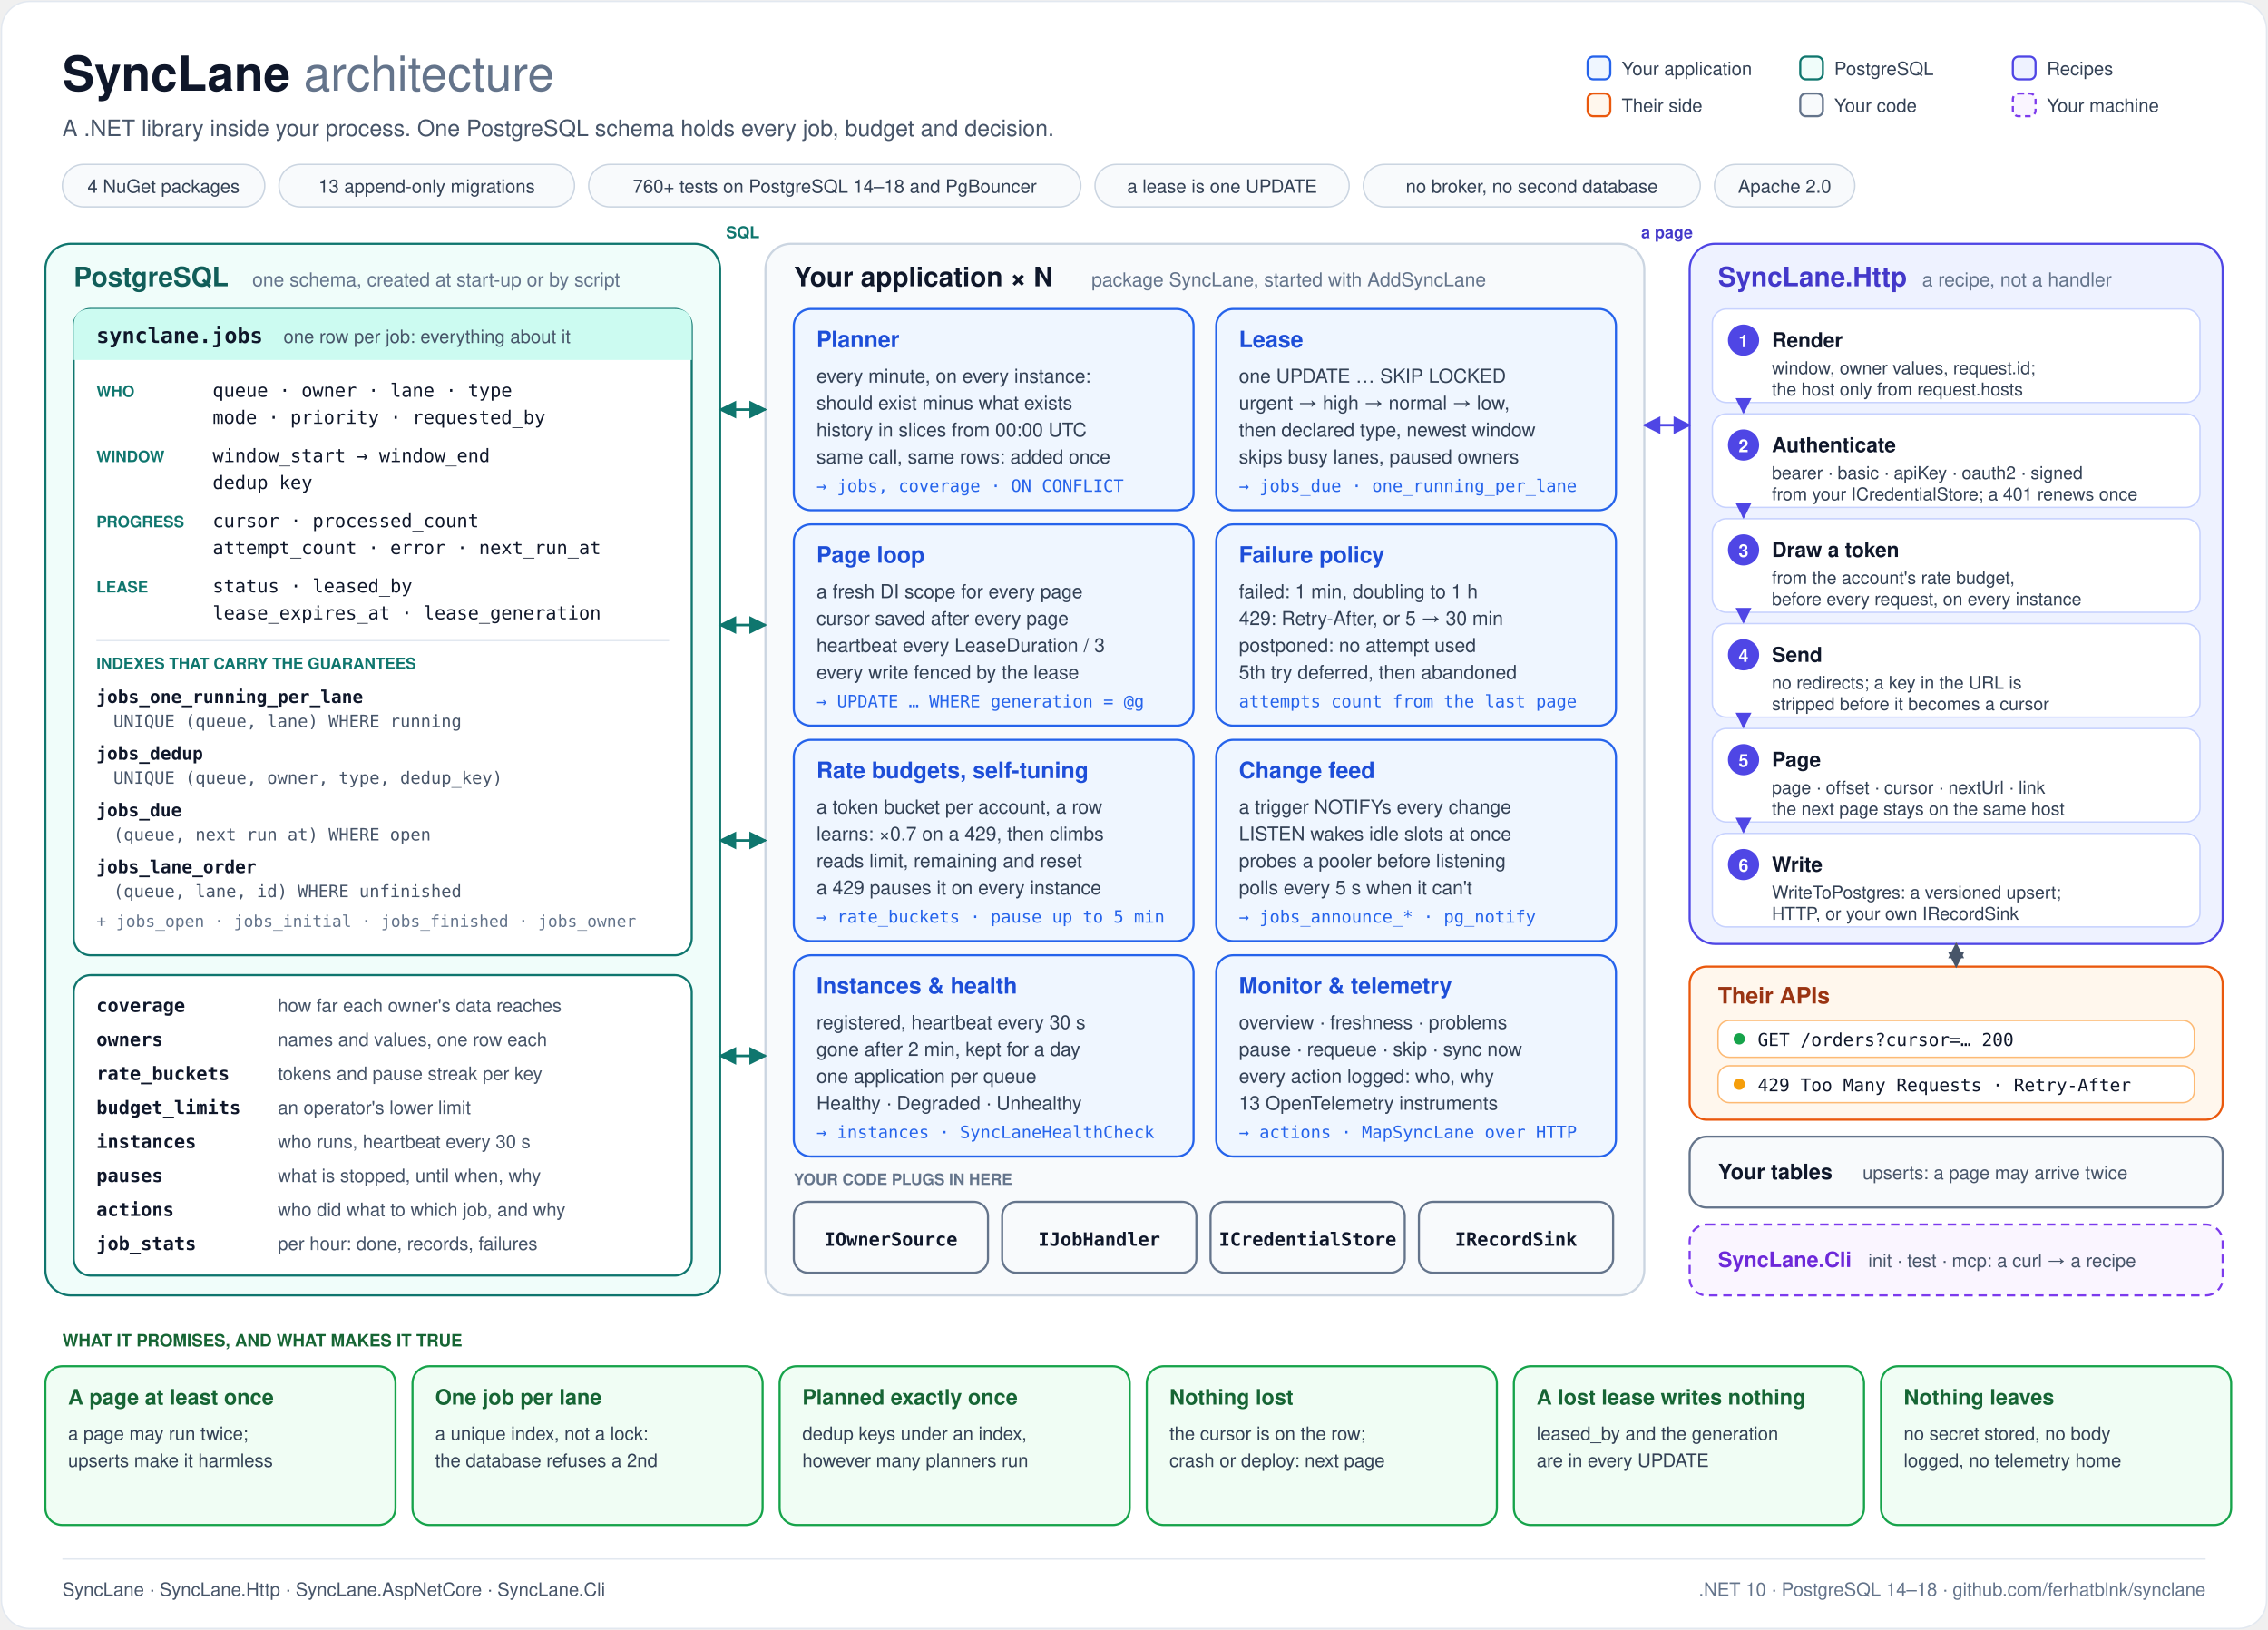
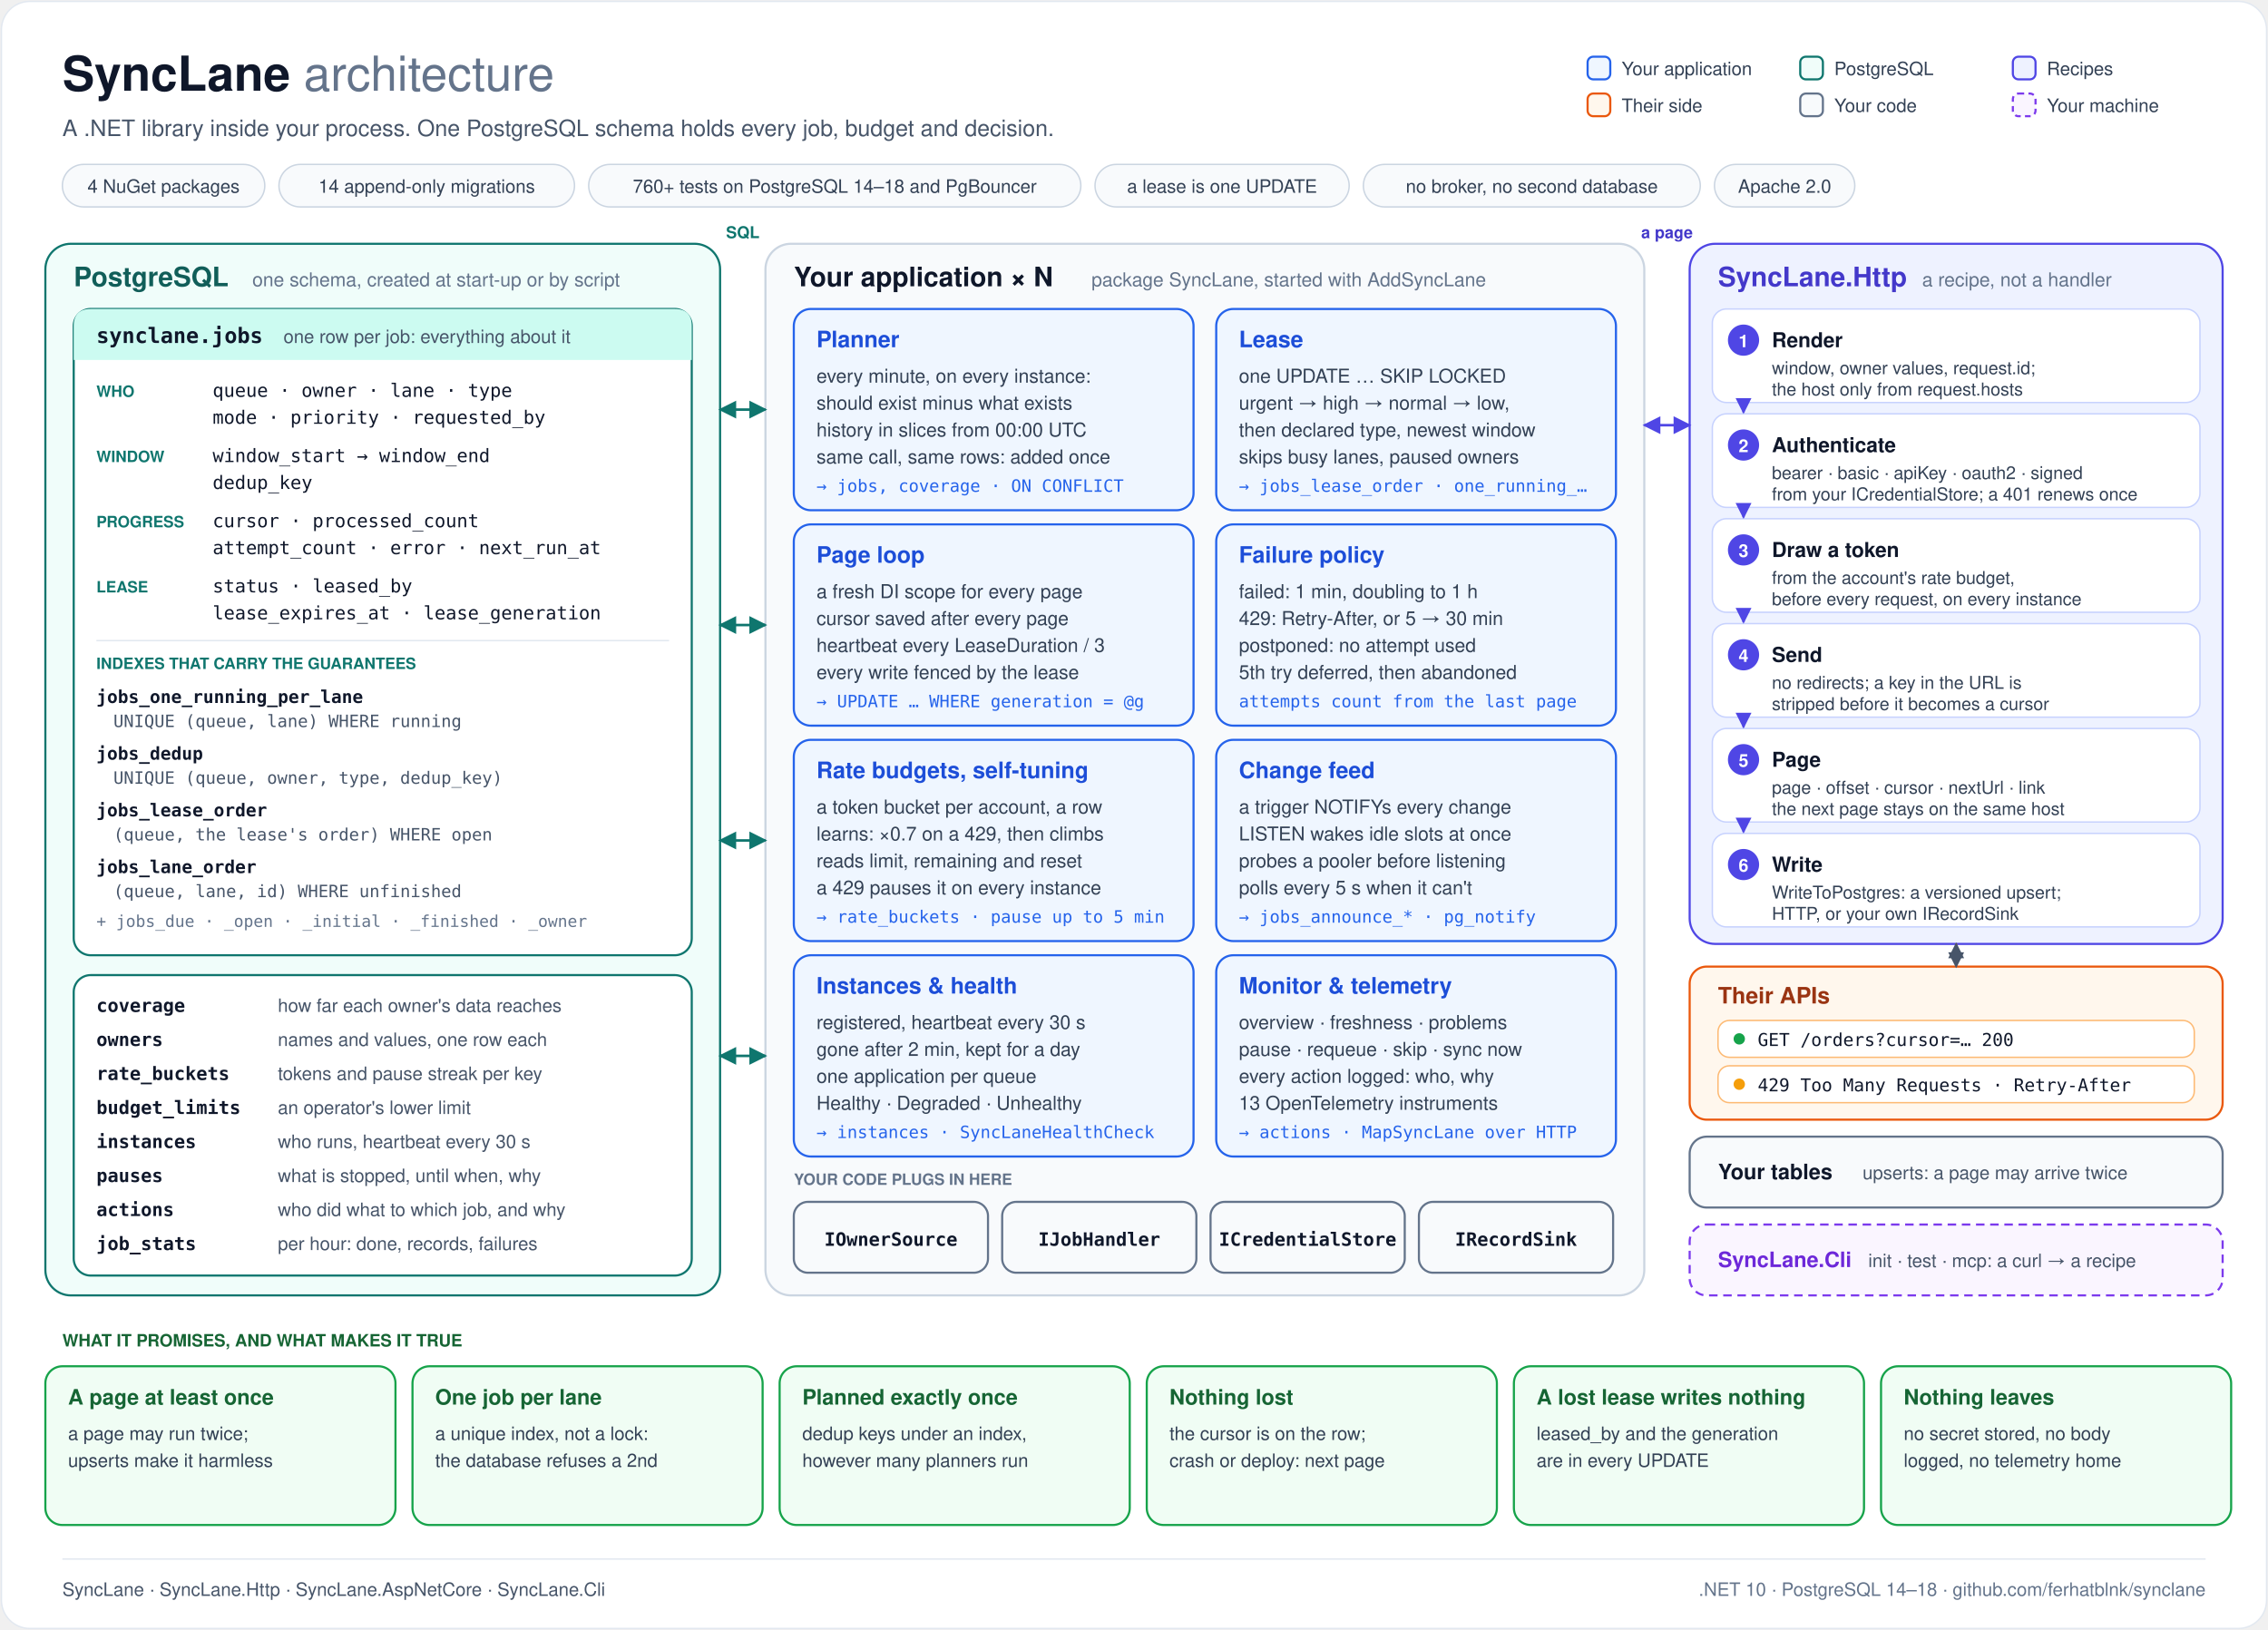
<svg xmlns="http://www.w3.org/2000/svg" viewBox="0 0 1600 1150" width="1600" height="1150" role="img" aria-label="SyncLane's architecture: the PostgreSQL schema with its tables and indexes, the engine's subsystems inside your application, the declarative HTTP source, their APIs, your tables, and the guarantees.">
  <defs>
    <marker id="m-slate" viewBox="0 0 10 10" refX="9" refY="5" markerWidth="7" markerHeight="7" orient="auto-start-reverse">
      <path d="M0,0 L10,5 L0,10 z" fill="#475569" />
    </marker>
    <marker id="m-teal" viewBox="0 0 10 10" refX="9" refY="5" markerWidth="7" markerHeight="7" orient="auto-start-reverse">
      <path d="M0,0 L10,5 L0,10 z" fill="#0f766e" />
    </marker>
    <marker id="m-indigo" viewBox="0 0 10 10" refX="9" refY="5" markerWidth="7" markerHeight="7" orient="auto-start-reverse">
      <path d="M0,0 L10,5 L0,10 z" fill="#4f46e5" />
    </marker>
    <marker id="m-amber" viewBox="0 0 10 10" refX="9" refY="5" markerWidth="7" markerHeight="7" orient="auto-start-reverse">
      <path d="M0,0 L10,5 L0,10 z" fill="#d97706" />
    </marker>
    <marker id="m-red" viewBox="0 0 10 10" refX="9" refY="5" markerWidth="7" markerHeight="7" orient="auto-start-reverse">
      <path d="M0,0 L10,5 L0,10 z" fill="#dc2626" />
    </marker>
    <marker id="m-purple" viewBox="0 0 10 10" refX="9" refY="5" markerWidth="7" markerHeight="7" orient="auto-start-reverse">
      <path d="M0,0 L10,5 L0,10 z" fill="#7c3aed" />
    </marker>
    <marker id="m-green" viewBox="0 0 10 10" refX="9" refY="5" markerWidth="7" markerHeight="7" orient="auto-start-reverse">
      <path d="M0,0 L10,5 L0,10 z" fill="#16a34a" />
    </marker>
    <marker id="m-blue" viewBox="0 0 10 10" refX="9" refY="5" markerWidth="7" markerHeight="7" orient="auto-start-reverse">
      <path d="M0,0 L10,5 L0,10 z" fill="#2563eb" />
    </marker>
  </defs>
  <rect x="1" y="1" width="1598" height="1148" rx="20" fill="#ffffff" stroke="#e2e8f0" />
  <text x="44" y="64" font-family="-apple-system, BlinkMacSystemFont, &quot;Segoe UI&quot;, Helvetica, Arial, sans-serif" font-size="34" font-weight="700" fill="#0f172a">SyncLane <tspan font-weight="400" fill="#64748b">architecture</tspan>
  </text>
  <text x="44" y="96" font-family="-apple-system, BlinkMacSystemFont, &quot;Segoe UI&quot;, Helvetica, Arial, sans-serif" font-size="16" font-weight="400" fill="#475569" text-anchor="start">A .NET library inside your process. One PostgreSQL schema holds every job, budget and decision.</text>
  <rect x="1120" y="40" width="16" height="16" rx="4" fill="#eff6ff" stroke="#2563eb" stroke-width="1.5" />
  <text x="1144" y="53" font-family="-apple-system, BlinkMacSystemFont, &quot;Segoe UI&quot;, Helvetica, Arial, sans-serif" font-size="13" font-weight="400" fill="#334155" text-anchor="start">Your application</text>
  <rect x="1270" y="40" width="16" height="16" rx="4" fill="#f0fdfa" stroke="#0f766e" stroke-width="1.5" />
  <text x="1294" y="53" font-family="-apple-system, BlinkMacSystemFont, &quot;Segoe UI&quot;, Helvetica, Arial, sans-serif" font-size="13" font-weight="400" fill="#334155" text-anchor="start">PostgreSQL</text>
  <rect x="1420" y="40" width="16" height="16" rx="4" fill="#eef2ff" stroke="#4f46e5" stroke-width="1.5" />
  <text x="1444" y="53" font-family="-apple-system, BlinkMacSystemFont, &quot;Segoe UI&quot;, Helvetica, Arial, sans-serif" font-size="13" font-weight="400" fill="#334155" text-anchor="start">Recipes</text>
  <rect x="1120" y="66" width="16" height="16" rx="4" fill="#fff7ed" stroke="#ea580c" stroke-width="1.5" />
  <text x="1144" y="79" font-family="-apple-system, BlinkMacSystemFont, &quot;Segoe UI&quot;, Helvetica, Arial, sans-serif" font-size="13" font-weight="400" fill="#334155" text-anchor="start">Their side</text>
  <rect x="1270" y="66" width="16" height="16" rx="4" fill="#f8fafc" stroke="#64748b" stroke-width="1.5" />
  <text x="1294" y="79" font-family="-apple-system, BlinkMacSystemFont, &quot;Segoe UI&quot;, Helvetica, Arial, sans-serif" font-size="13" font-weight="400" fill="#334155" text-anchor="start">Your code</text>
  <rect x="1420" y="66" width="16" height="16" rx="4" fill="#faf5ff" stroke="#7c3aed" stroke-width="1.5" stroke-dasharray="4 3" />
  <text x="1444" y="79" font-family="-apple-system, BlinkMacSystemFont, &quot;Segoe UI&quot;, Helvetica, Arial, sans-serif" font-size="13" font-weight="400" fill="#334155" text-anchor="start">Your machine</text>
  <rect x="44" y="116" width="142.8" height="30" rx="15" fill="#f8fafc" stroke="#cbd5e1" stroke-width="1" />
  <text x="115.4" y="136" font-family="-apple-system, BlinkMacSystemFont, &quot;Segoe UI&quot;, Helvetica, Arial, sans-serif" font-size="13" font-weight="500" fill="#334155" text-anchor="middle">4 NuGet packages</text>
  <rect x="196.8" y="116" width="208.5" height="30" rx="15" fill="#f8fafc" stroke="#cbd5e1" stroke-width="1" />
-   <text x="301.05" y="136" font-family="-apple-system, BlinkMacSystemFont, &quot;Segoe UI&quot;, Helvetica, Arial, sans-serif" font-size="13" font-weight="500" fill="#334155" text-anchor="middle">13 append-only migrations</text>
+   <text x="301.05" y="136" font-family="-apple-system, BlinkMacSystemFont, &quot;Segoe UI&quot;, Helvetica, Arial, sans-serif" font-size="13" font-weight="500" fill="#334155" text-anchor="middle">14 append-only migrations</text>
  <rect x="415.3" y="116" width="347.2" height="30" rx="15" fill="#f8fafc" stroke="#cbd5e1" stroke-width="1" />
  <text x="588.9" y="136" font-family="-apple-system, BlinkMacSystemFont, &quot;Segoe UI&quot;, Helvetica, Arial, sans-serif" font-size="13" font-weight="500" fill="#334155" text-anchor="middle">760+ tests on PostgreSQL 14–18 and PgBouncer</text>
  <rect x="772.5" y="116" width="179.3" height="30" rx="15" fill="#f8fafc" stroke="#cbd5e1" stroke-width="1" />
  <text x="862.15" y="136" font-family="-apple-system, BlinkMacSystemFont, &quot;Segoe UI&quot;, Helvetica, Arial, sans-serif" font-size="13" font-weight="500" fill="#334155" text-anchor="middle">a lease is one UPDATE</text>
  <rect x="961.8" y="116" width="237.7" height="30" rx="15" fill="#f8fafc" stroke="#cbd5e1" stroke-width="1" />
  <text x="1080.65" y="136" font-family="-apple-system, BlinkMacSystemFont, &quot;Segoe UI&quot;, Helvetica, Arial, sans-serif" font-size="13" font-weight="500" fill="#334155" text-anchor="middle">no broker, no second database</text>
  <rect x="1209.5" y="116" width="99.0" height="30" rx="15" fill="#f8fafc" stroke="#cbd5e1" stroke-width="1" />
  <text x="1259.0" y="136" font-family="-apple-system, BlinkMacSystemFont, &quot;Segoe UI&quot;, Helvetica, Arial, sans-serif" font-size="13" font-weight="500" fill="#334155" text-anchor="middle">Apache 2.0</text>
  <rect x="32" y="172" width="476" height="742" rx="18" fill="#f0fdfa" stroke="#0f766e" stroke-width="1.5" />
  <text x="52" y="202" font-family="-apple-system, BlinkMacSystemFont, &quot;Segoe UI&quot;, Helvetica, Arial, sans-serif" font-size="19" font-weight="700" fill="#115e59" text-anchor="start">PostgreSQL</text>
  <text x="178" y="202" font-family="-apple-system, BlinkMacSystemFont, &quot;Segoe UI&quot;, Helvetica, Arial, sans-serif" font-size="13.5" font-weight="400" fill="#64748b" text-anchor="start">one schema, created at start-up or by script</text>
  <rect x="52" y="218" width="436" height="456" rx="12" fill="#ffffff" stroke="#0f766e" stroke-width="1.5" />
  <path d="M52,254 L52,230 Q52,218 64,218 L476,218 Q488,218 488,230 L488,254 Z" fill="#ccfbf1" />
  <text x="68" y="242" font-family="ui-monospace, SFMono-Regular, Menlo, Consolas, monospace" font-size="15" font-weight="700" fill="#0f172a" text-anchor="start">synclane.jobs</text>
  <text x="200" y="242" font-family="-apple-system, BlinkMacSystemFont, &quot;Segoe UI&quot;, Helvetica, Arial, sans-serif" font-size="13" font-weight="400" fill="#475569" text-anchor="start">one row per job: everything about it</text>
  <text x="68" y="280" font-family="-apple-system, BlinkMacSystemFont, &quot;Segoe UI&quot;, Helvetica, Arial, sans-serif" font-size="11" font-weight="700" fill="#0f766e" text-anchor="start">WHO</text>
  <text x="150" y="280" font-family="ui-monospace, SFMono-Regular, Menlo, Consolas, monospace" font-size="13" font-weight="400" fill="#0f172a" text-anchor="start">queue · owner · lane · type</text>
  <text x="150" y="299" font-family="ui-monospace, SFMono-Regular, Menlo, Consolas, monospace" font-size="13" font-weight="400" fill="#0f172a" text-anchor="start">mode · priority · requested_by</text>
  <text x="68" y="326" font-family="-apple-system, BlinkMacSystemFont, &quot;Segoe UI&quot;, Helvetica, Arial, sans-serif" font-size="11" font-weight="700" fill="#0f766e" text-anchor="start">WINDOW</text>
  <text x="150" y="326" font-family="ui-monospace, SFMono-Regular, Menlo, Consolas, monospace" font-size="13" font-weight="400" fill="#0f172a" text-anchor="start">window_start → window_end</text>
  <text x="150" y="345" font-family="ui-monospace, SFMono-Regular, Menlo, Consolas, monospace" font-size="13" font-weight="400" fill="#0f172a" text-anchor="start">dedup_key</text>
  <text x="68" y="372" font-family="-apple-system, BlinkMacSystemFont, &quot;Segoe UI&quot;, Helvetica, Arial, sans-serif" font-size="11" font-weight="700" fill="#0f766e" text-anchor="start">PROGRESS</text>
  <text x="150" y="372" font-family="ui-monospace, SFMono-Regular, Menlo, Consolas, monospace" font-size="13" font-weight="400" fill="#0f172a" text-anchor="start">cursor · processed_count</text>
  <text x="150" y="391" font-family="ui-monospace, SFMono-Regular, Menlo, Consolas, monospace" font-size="13" font-weight="400" fill="#0f172a" text-anchor="start">attempt_count · error · next_run_at</text>
  <text x="68" y="418" font-family="-apple-system, BlinkMacSystemFont, &quot;Segoe UI&quot;, Helvetica, Arial, sans-serif" font-size="11" font-weight="700" fill="#0f766e" text-anchor="start">LEASE</text>
  <text x="150" y="418" font-family="ui-monospace, SFMono-Regular, Menlo, Consolas, monospace" font-size="13" font-weight="400" fill="#0f172a" text-anchor="start">status · leased_by</text>
  <text x="150" y="437" font-family="ui-monospace, SFMono-Regular, Menlo, Consolas, monospace" font-size="13" font-weight="400" fill="#0f172a" text-anchor="start">lease_expires_at · lease_generation</text>
  <line x1="68" y1="452" x2="472" y2="452" stroke="#e2e8f0" />
  <text x="68" y="472" font-family="-apple-system, BlinkMacSystemFont, &quot;Segoe UI&quot;, Helvetica, Arial, sans-serif" font-size="11" font-weight="700" fill="#0f766e" text-anchor="start">INDEXES THAT CARRY THE GUARANTEES</text>
  <text x="68" y="496" font-family="ui-monospace, SFMono-Regular, Menlo, Consolas, monospace" font-size="12.5" font-weight="700" fill="#0f172a" text-anchor="start">jobs_one_running_per_lane</text>
  <text x="80" y="513" font-family="ui-monospace, SFMono-Regular, Menlo, Consolas, monospace" font-size="12" font-weight="400" fill="#475569" text-anchor="start">UNIQUE (queue, lane) WHERE running</text>
  <text x="68" y="536" font-family="ui-monospace, SFMono-Regular, Menlo, Consolas, monospace" font-size="12.5" font-weight="700" fill="#0f172a" text-anchor="start">jobs_dedup</text>
  <text x="80" y="553" font-family="ui-monospace, SFMono-Regular, Menlo, Consolas, monospace" font-size="12" font-weight="400" fill="#475569" text-anchor="start">UNIQUE (queue, owner, type, dedup_key)</text>
-   <text x="68" y="576" font-family="ui-monospace, SFMono-Regular, Menlo, Consolas, monospace" font-size="12.5" font-weight="700" fill="#0f172a" text-anchor="start">jobs_due</text>
-   <text x="80" y="593" font-family="ui-monospace, SFMono-Regular, Menlo, Consolas, monospace" font-size="12" font-weight="400" fill="#475569" text-anchor="start">(queue, next_run_at) WHERE open</text>
+   <text x="68" y="576" font-family="ui-monospace, SFMono-Regular, Menlo, Consolas, monospace" font-size="12.5" font-weight="700" fill="#0f172a" text-anchor="start">jobs_lease_order</text>
+   <text x="80" y="593" font-family="ui-monospace, SFMono-Regular, Menlo, Consolas, monospace" font-size="12" font-weight="400" fill="#475569" text-anchor="start">(queue, the lease's order) WHERE open</text>
  <text x="68" y="616" font-family="ui-monospace, SFMono-Regular, Menlo, Consolas, monospace" font-size="12.5" font-weight="700" fill="#0f172a" text-anchor="start">jobs_lane_order</text>
  <text x="80" y="633" font-family="ui-monospace, SFMono-Regular, Menlo, Consolas, monospace" font-size="12" font-weight="400" fill="#475569" text-anchor="start">(queue, lane, id) WHERE unfinished</text>
-   <text x="68" y="654" font-family="ui-monospace, SFMono-Regular, Menlo, Consolas, monospace" font-size="11.5" font-weight="400" fill="#64748b" text-anchor="start">+ jobs_open · jobs_initial · jobs_finished · jobs_owner</text>
+   <text x="68" y="654" font-family="ui-monospace, SFMono-Regular, Menlo, Consolas, monospace" font-size="11.5" font-weight="400" fill="#64748b" text-anchor="start">+ jobs_due · _open · _initial · _finished · _owner</text>
  <rect x="52" y="688" width="436" height="212" rx="12" fill="#ffffff" stroke="#0f766e" stroke-width="1.5" />
  <text x="68" y="714" font-family="ui-monospace, SFMono-Regular, Menlo, Consolas, monospace" font-size="13" font-weight="700" fill="#0f172a" text-anchor="start">coverage</text>
  <text x="196" y="714" font-family="-apple-system, BlinkMacSystemFont, &quot;Segoe UI&quot;, Helvetica, Arial, sans-serif" font-size="13" font-weight="400" fill="#475569" text-anchor="start">how far each owner's data reaches</text>
  <text x="68" y="738" font-family="ui-monospace, SFMono-Regular, Menlo, Consolas, monospace" font-size="13" font-weight="700" fill="#0f172a" text-anchor="start">owners</text>
  <text x="196" y="738" font-family="-apple-system, BlinkMacSystemFont, &quot;Segoe UI&quot;, Helvetica, Arial, sans-serif" font-size="13" font-weight="400" fill="#475569" text-anchor="start">names and values, one row each</text>
  <text x="68" y="762" font-family="ui-monospace, SFMono-Regular, Menlo, Consolas, monospace" font-size="13" font-weight="700" fill="#0f172a" text-anchor="start">rate_buckets</text>
  <text x="196" y="762" font-family="-apple-system, BlinkMacSystemFont, &quot;Segoe UI&quot;, Helvetica, Arial, sans-serif" font-size="13" font-weight="400" fill="#475569" text-anchor="start">tokens and pause streak per key</text>
  <text x="68" y="786" font-family="ui-monospace, SFMono-Regular, Menlo, Consolas, monospace" font-size="13" font-weight="700" fill="#0f172a" text-anchor="start">budget_limits</text>
  <text x="196" y="786" font-family="-apple-system, BlinkMacSystemFont, &quot;Segoe UI&quot;, Helvetica, Arial, sans-serif" font-size="13" font-weight="400" fill="#475569" text-anchor="start">an operator's lower limit</text>
  <text x="68" y="810" font-family="ui-monospace, SFMono-Regular, Menlo, Consolas, monospace" font-size="13" font-weight="700" fill="#0f172a" text-anchor="start">instances</text>
  <text x="196" y="810" font-family="-apple-system, BlinkMacSystemFont, &quot;Segoe UI&quot;, Helvetica, Arial, sans-serif" font-size="13" font-weight="400" fill="#475569" text-anchor="start">who runs, heartbeat every 30 s</text>
  <text x="68" y="834" font-family="ui-monospace, SFMono-Regular, Menlo, Consolas, monospace" font-size="13" font-weight="700" fill="#0f172a" text-anchor="start">pauses</text>
  <text x="196" y="834" font-family="-apple-system, BlinkMacSystemFont, &quot;Segoe UI&quot;, Helvetica, Arial, sans-serif" font-size="13" font-weight="400" fill="#475569" text-anchor="start">what is stopped, until when, why</text>
  <text x="68" y="858" font-family="ui-monospace, SFMono-Regular, Menlo, Consolas, monospace" font-size="13" font-weight="700" fill="#0f172a" text-anchor="start">actions</text>
  <text x="196" y="858" font-family="-apple-system, BlinkMacSystemFont, &quot;Segoe UI&quot;, Helvetica, Arial, sans-serif" font-size="13" font-weight="400" fill="#475569" text-anchor="start">who did what to which job, and why</text>
  <text x="68" y="882" font-family="ui-monospace, SFMono-Regular, Menlo, Consolas, monospace" font-size="13" font-weight="700" fill="#0f172a" text-anchor="start">job_stats</text>
  <text x="196" y="882" font-family="-apple-system, BlinkMacSystemFont, &quot;Segoe UI&quot;, Helvetica, Arial, sans-serif" font-size="13" font-weight="400" fill="#475569" text-anchor="start">per hour: done, records, failures</text>
  <rect x="540" y="172" width="620" height="742" rx="18" fill="#f8fafc" stroke="#cbd5e1" stroke-width="1.5" />
  <text x="560" y="202" font-family="-apple-system, BlinkMacSystemFont, &quot;Segoe UI&quot;, Helvetica, Arial, sans-serif" font-size="19" font-weight="700" fill="#0f172a" text-anchor="start">Your application × N</text>
  <text x="770" y="202" font-family="-apple-system, BlinkMacSystemFont, &quot;Segoe UI&quot;, Helvetica, Arial, sans-serif" font-size="13.5" font-weight="400" fill="#64748b" text-anchor="start">package SyncLane, started with AddSyncLane</text>
  <rect x="560" y="218" width="282" height="142" rx="12" fill="#eff6ff" stroke="#2563eb" stroke-width="1.5" />
  <text x="576" y="245" font-family="-apple-system, BlinkMacSystemFont, &quot;Segoe UI&quot;, Helvetica, Arial, sans-serif" font-size="16" font-weight="700" fill="#1d4ed8" text-anchor="start">Planner</text>
  <text x="576" y="270" font-family="-apple-system, BlinkMacSystemFont, &quot;Segoe UI&quot;, Helvetica, Arial, sans-serif" font-size="13.5" font-weight="400" fill="#334155" text-anchor="start">every minute, on every instance:</text>
  <text x="576" y="289" font-family="-apple-system, BlinkMacSystemFont, &quot;Segoe UI&quot;, Helvetica, Arial, sans-serif" font-size="13.5" font-weight="400" fill="#334155" text-anchor="start">should exist minus what exists</text>
  <text x="576" y="308" font-family="-apple-system, BlinkMacSystemFont, &quot;Segoe UI&quot;, Helvetica, Arial, sans-serif" font-size="13.5" font-weight="400" fill="#334155" text-anchor="start">history in slices from 00:00 UTC</text>
  <text x="576" y="327" font-family="-apple-system, BlinkMacSystemFont, &quot;Segoe UI&quot;, Helvetica, Arial, sans-serif" font-size="13.5" font-weight="400" fill="#334155" text-anchor="start">same call, same rows: added once</text>
  <text x="576" y="347" font-family="ui-monospace, SFMono-Regular, Menlo, Consolas, monospace" font-size="12" font-weight="500" fill="#2563eb" text-anchor="start">→ jobs, coverage · ON CONFLICT</text>
  <rect x="858" y="218" width="282" height="142" rx="12" fill="#eff6ff" stroke="#2563eb" stroke-width="1.5" />
  <text x="874" y="245" font-family="-apple-system, BlinkMacSystemFont, &quot;Segoe UI&quot;, Helvetica, Arial, sans-serif" font-size="16" font-weight="700" fill="#1d4ed8" text-anchor="start">Lease</text>
  <text x="874" y="270" font-family="-apple-system, BlinkMacSystemFont, &quot;Segoe UI&quot;, Helvetica, Arial, sans-serif" font-size="13.5" font-weight="400" fill="#334155" text-anchor="start">one UPDATE … SKIP LOCKED</text>
  <text x="874" y="289" font-family="-apple-system, BlinkMacSystemFont, &quot;Segoe UI&quot;, Helvetica, Arial, sans-serif" font-size="13.5" font-weight="400" fill="#334155" text-anchor="start">urgent → high → normal → low,</text>
  <text x="874" y="308" font-family="-apple-system, BlinkMacSystemFont, &quot;Segoe UI&quot;, Helvetica, Arial, sans-serif" font-size="13.5" font-weight="400" fill="#334155" text-anchor="start">then declared type, newest window</text>
  <text x="874" y="327" font-family="-apple-system, BlinkMacSystemFont, &quot;Segoe UI&quot;, Helvetica, Arial, sans-serif" font-size="13.5" font-weight="400" fill="#334155" text-anchor="start">skips busy lanes, paused owners</text>
-   <text x="874" y="347" font-family="ui-monospace, SFMono-Regular, Menlo, Consolas, monospace" font-size="12" font-weight="500" fill="#2563eb" text-anchor="start">→ jobs_due · one_running_per_lane</text>
+   <text x="874" y="347" font-family="ui-monospace, SFMono-Regular, Menlo, Consolas, monospace" font-size="12" font-weight="500" fill="#2563eb" text-anchor="start">→ jobs_lease_order · one_running_…</text>
  <rect x="560" y="370" width="282" height="142" rx="12" fill="#eff6ff" stroke="#2563eb" stroke-width="1.5" />
  <text x="576" y="397" font-family="-apple-system, BlinkMacSystemFont, &quot;Segoe UI&quot;, Helvetica, Arial, sans-serif" font-size="16" font-weight="700" fill="#1d4ed8" text-anchor="start">Page loop</text>
  <text x="576" y="422" font-family="-apple-system, BlinkMacSystemFont, &quot;Segoe UI&quot;, Helvetica, Arial, sans-serif" font-size="13.5" font-weight="400" fill="#334155" text-anchor="start">a fresh DI scope for every page</text>
  <text x="576" y="441" font-family="-apple-system, BlinkMacSystemFont, &quot;Segoe UI&quot;, Helvetica, Arial, sans-serif" font-size="13.5" font-weight="400" fill="#334155" text-anchor="start">cursor saved after every page</text>
  <text x="576" y="460" font-family="-apple-system, BlinkMacSystemFont, &quot;Segoe UI&quot;, Helvetica, Arial, sans-serif" font-size="13.5" font-weight="400" fill="#334155" text-anchor="start">heartbeat every LeaseDuration / 3</text>
  <text x="576" y="479" font-family="-apple-system, BlinkMacSystemFont, &quot;Segoe UI&quot;, Helvetica, Arial, sans-serif" font-size="13.5" font-weight="400" fill="#334155" text-anchor="start">every write fenced by the lease</text>
  <text x="576" y="499" font-family="ui-monospace, SFMono-Regular, Menlo, Consolas, monospace" font-size="12" font-weight="500" fill="#2563eb" text-anchor="start">→ UPDATE … WHERE generation = @g</text>
  <rect x="858" y="370" width="282" height="142" rx="12" fill="#eff6ff" stroke="#2563eb" stroke-width="1.5" />
  <text x="874" y="397" font-family="-apple-system, BlinkMacSystemFont, &quot;Segoe UI&quot;, Helvetica, Arial, sans-serif" font-size="16" font-weight="700" fill="#1d4ed8" text-anchor="start">Failure policy</text>
  <text x="874" y="422" font-family="-apple-system, BlinkMacSystemFont, &quot;Segoe UI&quot;, Helvetica, Arial, sans-serif" font-size="13.5" font-weight="400" fill="#334155" text-anchor="start">failed: 1 min, doubling to 1 h</text>
  <text x="874" y="441" font-family="-apple-system, BlinkMacSystemFont, &quot;Segoe UI&quot;, Helvetica, Arial, sans-serif" font-size="13.5" font-weight="400" fill="#334155" text-anchor="start">429: Retry-After, or 5 → 30 min</text>
  <text x="874" y="460" font-family="-apple-system, BlinkMacSystemFont, &quot;Segoe UI&quot;, Helvetica, Arial, sans-serif" font-size="13.5" font-weight="400" fill="#334155" text-anchor="start">postponed: no attempt used</text>
  <text x="874" y="479" font-family="-apple-system, BlinkMacSystemFont, &quot;Segoe UI&quot;, Helvetica, Arial, sans-serif" font-size="13.5" font-weight="400" fill="#334155" text-anchor="start">5th try deferred, then abandoned</text>
  <text x="874" y="499" font-family="ui-monospace, SFMono-Regular, Menlo, Consolas, monospace" font-size="12" font-weight="500" fill="#2563eb" text-anchor="start">attempts count from the last page</text>
  <rect x="560" y="522" width="282" height="142" rx="12" fill="#eff6ff" stroke="#2563eb" stroke-width="1.5" />
  <text x="576" y="549" font-family="-apple-system, BlinkMacSystemFont, &quot;Segoe UI&quot;, Helvetica, Arial, sans-serif" font-size="16" font-weight="700" fill="#1d4ed8" text-anchor="start">Rate budgets, self-tuning</text>
  <text x="576" y="574" font-family="-apple-system, BlinkMacSystemFont, &quot;Segoe UI&quot;, Helvetica, Arial, sans-serif" font-size="13.5" font-weight="400" fill="#334155" text-anchor="start">a token bucket per account, a row</text>
  <text x="576" y="593" font-family="-apple-system, BlinkMacSystemFont, &quot;Segoe UI&quot;, Helvetica, Arial, sans-serif" font-size="13.5" font-weight="400" fill="#334155" text-anchor="start">learns: ×0.7 on a 429, then climbs</text>
  <text x="576" y="612" font-family="-apple-system, BlinkMacSystemFont, &quot;Segoe UI&quot;, Helvetica, Arial, sans-serif" font-size="13.5" font-weight="400" fill="#334155" text-anchor="start">reads limit, remaining and reset</text>
  <text x="576" y="631" font-family="-apple-system, BlinkMacSystemFont, &quot;Segoe UI&quot;, Helvetica, Arial, sans-serif" font-size="13.5" font-weight="400" fill="#334155" text-anchor="start">a 429 pauses it on every instance</text>
  <text x="576" y="651" font-family="ui-monospace, SFMono-Regular, Menlo, Consolas, monospace" font-size="12" font-weight="500" fill="#2563eb" text-anchor="start">→ rate_buckets · pause up to 5 min</text>
  <rect x="858" y="522" width="282" height="142" rx="12" fill="#eff6ff" stroke="#2563eb" stroke-width="1.5" />
  <text x="874" y="549" font-family="-apple-system, BlinkMacSystemFont, &quot;Segoe UI&quot;, Helvetica, Arial, sans-serif" font-size="16" font-weight="700" fill="#1d4ed8" text-anchor="start">Change feed</text>
  <text x="874" y="574" font-family="-apple-system, BlinkMacSystemFont, &quot;Segoe UI&quot;, Helvetica, Arial, sans-serif" font-size="13.5" font-weight="400" fill="#334155" text-anchor="start">a trigger NOTIFYs every change</text>
  <text x="874" y="593" font-family="-apple-system, BlinkMacSystemFont, &quot;Segoe UI&quot;, Helvetica, Arial, sans-serif" font-size="13.5" font-weight="400" fill="#334155" text-anchor="start">LISTEN wakes idle slots at once</text>
  <text x="874" y="612" font-family="-apple-system, BlinkMacSystemFont, &quot;Segoe UI&quot;, Helvetica, Arial, sans-serif" font-size="13.5" font-weight="400" fill="#334155" text-anchor="start">probes a pooler before listening</text>
  <text x="874" y="631" font-family="-apple-system, BlinkMacSystemFont, &quot;Segoe UI&quot;, Helvetica, Arial, sans-serif" font-size="13.5" font-weight="400" fill="#334155" text-anchor="start">polls every 5 s when it can't</text>
  <text x="874" y="651" font-family="ui-monospace, SFMono-Regular, Menlo, Consolas, monospace" font-size="12" font-weight="500" fill="#2563eb" text-anchor="start">→ jobs_announce_* · pg_notify</text>
  <rect x="560" y="674" width="282" height="142" rx="12" fill="#eff6ff" stroke="#2563eb" stroke-width="1.5" />
  <text x="576" y="701" font-family="-apple-system, BlinkMacSystemFont, &quot;Segoe UI&quot;, Helvetica, Arial, sans-serif" font-size="16" font-weight="700" fill="#1d4ed8" text-anchor="start">Instances &amp; health</text>
  <text x="576" y="726" font-family="-apple-system, BlinkMacSystemFont, &quot;Segoe UI&quot;, Helvetica, Arial, sans-serif" font-size="13.5" font-weight="400" fill="#334155" text-anchor="start">registered, heartbeat every 30 s</text>
  <text x="576" y="745" font-family="-apple-system, BlinkMacSystemFont, &quot;Segoe UI&quot;, Helvetica, Arial, sans-serif" font-size="13.5" font-weight="400" fill="#334155" text-anchor="start">gone after 2 min, kept for a day</text>
  <text x="576" y="764" font-family="-apple-system, BlinkMacSystemFont, &quot;Segoe UI&quot;, Helvetica, Arial, sans-serif" font-size="13.5" font-weight="400" fill="#334155" text-anchor="start">one application per queue</text>
  <text x="576" y="783" font-family="-apple-system, BlinkMacSystemFont, &quot;Segoe UI&quot;, Helvetica, Arial, sans-serif" font-size="13.5" font-weight="400" fill="#334155" text-anchor="start">Healthy · Degraded · Unhealthy</text>
  <text x="576" y="803" font-family="ui-monospace, SFMono-Regular, Menlo, Consolas, monospace" font-size="12" font-weight="500" fill="#2563eb" text-anchor="start">→ instances · SyncLaneHealthCheck</text>
  <rect x="858" y="674" width="282" height="142" rx="12" fill="#eff6ff" stroke="#2563eb" stroke-width="1.5" />
  <text x="874" y="701" font-family="-apple-system, BlinkMacSystemFont, &quot;Segoe UI&quot;, Helvetica, Arial, sans-serif" font-size="16" font-weight="700" fill="#1d4ed8" text-anchor="start">Monitor &amp; telemetry</text>
  <text x="874" y="726" font-family="-apple-system, BlinkMacSystemFont, &quot;Segoe UI&quot;, Helvetica, Arial, sans-serif" font-size="13.5" font-weight="400" fill="#334155" text-anchor="start">overview · freshness · problems</text>
  <text x="874" y="745" font-family="-apple-system, BlinkMacSystemFont, &quot;Segoe UI&quot;, Helvetica, Arial, sans-serif" font-size="13.5" font-weight="400" fill="#334155" text-anchor="start">pause · requeue · skip · sync now</text>
  <text x="874" y="764" font-family="-apple-system, BlinkMacSystemFont, &quot;Segoe UI&quot;, Helvetica, Arial, sans-serif" font-size="13.5" font-weight="400" fill="#334155" text-anchor="start">every action logged: who, why</text>
  <text x="874" y="783" font-family="-apple-system, BlinkMacSystemFont, &quot;Segoe UI&quot;, Helvetica, Arial, sans-serif" font-size="13.5" font-weight="400" fill="#334155" text-anchor="start">13 OpenTelemetry instruments</text>
  <text x="874" y="803" font-family="ui-monospace, SFMono-Regular, Menlo, Consolas, monospace" font-size="12" font-weight="500" fill="#2563eb" text-anchor="start">→ actions · MapSyncLane over HTTP</text>
  <text x="560" y="836" font-family="-apple-system, BlinkMacSystemFont, &quot;Segoe UI&quot;, Helvetica, Arial, sans-serif" font-size="11" font-weight="700" fill="#64748b" text-anchor="start">YOUR CODE PLUGS IN HERE</text>
  <rect x="560" y="848" width="137" height="50" rx="10" fill="#f8fafc" stroke="#64748b" stroke-width="1.5" />
  <text x="628.5" y="879" font-family="ui-monospace, SFMono-Regular, Menlo, Consolas, monospace" font-size="13" font-weight="700" fill="#0f172a" text-anchor="middle">IOwnerSource</text>
  <rect x="707" y="848" width="137" height="50" rx="10" fill="#f8fafc" stroke="#64748b" stroke-width="1.5" />
  <text x="775.5" y="879" font-family="ui-monospace, SFMono-Regular, Menlo, Consolas, monospace" font-size="13" font-weight="700" fill="#0f172a" text-anchor="middle">IJobHandler</text>
  <rect x="854" y="848" width="137" height="50" rx="10" fill="#f8fafc" stroke="#64748b" stroke-width="1.5" />
  <text x="922.5" y="879" font-family="ui-monospace, SFMono-Regular, Menlo, Consolas, monospace" font-size="13" font-weight="700" fill="#0f172a" text-anchor="middle">ICredentialStore</text>
  <rect x="1001" y="848" width="137" height="50" rx="10" fill="#f8fafc" stroke="#64748b" stroke-width="1.5" />
  <text x="1069.5" y="879" font-family="ui-monospace, SFMono-Regular, Menlo, Consolas, monospace" font-size="13" font-weight="700" fill="#0f172a" text-anchor="middle">IRecordSink</text>
  <rect x="1192" y="172" width="376" height="494" rx="18" fill="#eef2ff" stroke="#4f46e5" stroke-width="1.5" />
  <text x="1212" y="202" font-family="-apple-system, BlinkMacSystemFont, &quot;Segoe UI&quot;, Helvetica, Arial, sans-serif" font-size="19" font-weight="700" fill="#4338ca" text-anchor="start">SyncLane.Http</text>
  <text x="1356" y="202" font-family="-apple-system, BlinkMacSystemFont, &quot;Segoe UI&quot;, Helvetica, Arial, sans-serif" font-size="13.5" font-weight="400" fill="#64748b" text-anchor="start">a recipe, not a handler</text>
  <rect x="1208" y="218" width="344" height="66" rx="10" fill="#ffffff" stroke="#c7d2fe" stroke-width="1" />
  <circle cx="1230" cy="240" r="11" fill="#4f46e5" />
  <text x="1230" y="245" font-family="-apple-system, BlinkMacSystemFont, &quot;Segoe UI&quot;, Helvetica, Arial, sans-serif" font-size="12.5" font-weight="700" fill="#ffffff" text-anchor="middle">1</text>
  <text x="1250" y="245" font-family="-apple-system, BlinkMacSystemFont, &quot;Segoe UI&quot;, Helvetica, Arial, sans-serif" font-size="14.5" font-weight="700" fill="#0f172a" text-anchor="start">Render</text>
  <text x="1250" y="264" font-family="-apple-system, BlinkMacSystemFont, &quot;Segoe UI&quot;, Helvetica, Arial, sans-serif" font-size="12.5" font-weight="400" fill="#334155" text-anchor="start">window, owner values, request.id;</text>
  <text x="1250" y="279" font-family="-apple-system, BlinkMacSystemFont, &quot;Segoe UI&quot;, Helvetica, Arial, sans-serif" font-size="12.5" font-weight="400" fill="#334155" text-anchor="start">the host only from request.hosts</text>
  <rect x="1208" y="292" width="344" height="66" rx="10" fill="#ffffff" stroke="#c7d2fe" stroke-width="1" />
  <circle cx="1230" cy="314" r="11" fill="#4f46e5" />
  <text x="1230" y="319" font-family="-apple-system, BlinkMacSystemFont, &quot;Segoe UI&quot;, Helvetica, Arial, sans-serif" font-size="12.5" font-weight="700" fill="#ffffff" text-anchor="middle">2</text>
  <text x="1250" y="319" font-family="-apple-system, BlinkMacSystemFont, &quot;Segoe UI&quot;, Helvetica, Arial, sans-serif" font-size="14.5" font-weight="700" fill="#0f172a" text-anchor="start">Authenticate</text>
  <text x="1250" y="338" font-family="-apple-system, BlinkMacSystemFont, &quot;Segoe UI&quot;, Helvetica, Arial, sans-serif" font-size="12.5" font-weight="400" fill="#334155" text-anchor="start">bearer · basic · apiKey · oauth2 · signed</text>
  <text x="1250" y="353" font-family="-apple-system, BlinkMacSystemFont, &quot;Segoe UI&quot;, Helvetica, Arial, sans-serif" font-size="12.5" font-weight="400" fill="#334155" text-anchor="start">from your ICredentialStore; a 401 renews once</text>
  <rect x="1208" y="366" width="344" height="66" rx="10" fill="#ffffff" stroke="#c7d2fe" stroke-width="1" />
  <circle cx="1230" cy="388" r="11" fill="#4f46e5" />
  <text x="1230" y="393" font-family="-apple-system, BlinkMacSystemFont, &quot;Segoe UI&quot;, Helvetica, Arial, sans-serif" font-size="12.5" font-weight="700" fill="#ffffff" text-anchor="middle">3</text>
  <text x="1250" y="393" font-family="-apple-system, BlinkMacSystemFont, &quot;Segoe UI&quot;, Helvetica, Arial, sans-serif" font-size="14.5" font-weight="700" fill="#0f172a" text-anchor="start">Draw a token</text>
  <text x="1250" y="412" font-family="-apple-system, BlinkMacSystemFont, &quot;Segoe UI&quot;, Helvetica, Arial, sans-serif" font-size="12.5" font-weight="400" fill="#334155" text-anchor="start">from the account's rate budget,</text>
  <text x="1250" y="427" font-family="-apple-system, BlinkMacSystemFont, &quot;Segoe UI&quot;, Helvetica, Arial, sans-serif" font-size="12.5" font-weight="400" fill="#334155" text-anchor="start">before every request, on every instance</text>
  <rect x="1208" y="440" width="344" height="66" rx="10" fill="#ffffff" stroke="#c7d2fe" stroke-width="1" />
  <circle cx="1230" cy="462" r="11" fill="#4f46e5" />
  <text x="1230" y="467" font-family="-apple-system, BlinkMacSystemFont, &quot;Segoe UI&quot;, Helvetica, Arial, sans-serif" font-size="12.5" font-weight="700" fill="#ffffff" text-anchor="middle">4</text>
  <text x="1250" y="467" font-family="-apple-system, BlinkMacSystemFont, &quot;Segoe UI&quot;, Helvetica, Arial, sans-serif" font-size="14.5" font-weight="700" fill="#0f172a" text-anchor="start">Send</text>
  <text x="1250" y="486" font-family="-apple-system, BlinkMacSystemFont, &quot;Segoe UI&quot;, Helvetica, Arial, sans-serif" font-size="12.5" font-weight="400" fill="#334155" text-anchor="start">no redirects; a key in the URL is</text>
  <text x="1250" y="501" font-family="-apple-system, BlinkMacSystemFont, &quot;Segoe UI&quot;, Helvetica, Arial, sans-serif" font-size="12.5" font-weight="400" fill="#334155" text-anchor="start">stripped before it becomes a cursor</text>
  <rect x="1208" y="514" width="344" height="66" rx="10" fill="#ffffff" stroke="#c7d2fe" stroke-width="1" />
  <circle cx="1230" cy="536" r="11" fill="#4f46e5" />
  <text x="1230" y="541" font-family="-apple-system, BlinkMacSystemFont, &quot;Segoe UI&quot;, Helvetica, Arial, sans-serif" font-size="12.5" font-weight="700" fill="#ffffff" text-anchor="middle">5</text>
  <text x="1250" y="541" font-family="-apple-system, BlinkMacSystemFont, &quot;Segoe UI&quot;, Helvetica, Arial, sans-serif" font-size="14.5" font-weight="700" fill="#0f172a" text-anchor="start">Page</text>
  <text x="1250" y="560" font-family="-apple-system, BlinkMacSystemFont, &quot;Segoe UI&quot;, Helvetica, Arial, sans-serif" font-size="12.5" font-weight="400" fill="#334155" text-anchor="start">page · offset · cursor · nextUrl · link</text>
  <text x="1250" y="575" font-family="-apple-system, BlinkMacSystemFont, &quot;Segoe UI&quot;, Helvetica, Arial, sans-serif" font-size="12.5" font-weight="400" fill="#334155" text-anchor="start">the next page stays on the same host</text>
  <rect x="1208" y="588" width="344" height="66" rx="10" fill="#ffffff" stroke="#c7d2fe" stroke-width="1" />
  <circle cx="1230" cy="610" r="11" fill="#4f46e5" />
  <text x="1230" y="615" font-family="-apple-system, BlinkMacSystemFont, &quot;Segoe UI&quot;, Helvetica, Arial, sans-serif" font-size="12.5" font-weight="700" fill="#ffffff" text-anchor="middle">6</text>
  <text x="1250" y="615" font-family="-apple-system, BlinkMacSystemFont, &quot;Segoe UI&quot;, Helvetica, Arial, sans-serif" font-size="14.5" font-weight="700" fill="#0f172a" text-anchor="start">Write</text>
  <text x="1250" y="634" font-family="-apple-system, BlinkMacSystemFont, &quot;Segoe UI&quot;, Helvetica, Arial, sans-serif" font-size="12.5" font-weight="400" fill="#334155" text-anchor="start">WriteToPostgres: a versioned upsert;</text>
  <text x="1250" y="649" font-family="-apple-system, BlinkMacSystemFont, &quot;Segoe UI&quot;, Helvetica, Arial, sans-serif" font-size="12.5" font-weight="400" fill="#334155" text-anchor="start">HTTP, or your own IRecordSink</text>
  <rect x="1192" y="682" width="376" height="108" rx="12" fill="#fff7ed" stroke="#ea580c" stroke-width="1.5" />
  <text x="1212" y="708" font-family="-apple-system, BlinkMacSystemFont, &quot;Segoe UI&quot;, Helvetica, Arial, sans-serif" font-size="16" font-weight="700" fill="#9a3412" text-anchor="start">Their APIs</text>
  <rect x="1212" y="720" width="336" height="26" rx="8" fill="#ffffff" stroke="#fdba74" stroke-width="1" />
  <circle cx="1227" cy="733" r="4" fill="#16a34a" />
  <text x="1240" y="738" font-family="ui-monospace, SFMono-Regular, Menlo, Consolas, monospace" font-size="12.5" font-weight="400" fill="#0f172a" text-anchor="start">GET /orders?cursor=…   200</text>
  <rect x="1212" y="752" width="336" height="26" rx="8" fill="#ffffff" stroke="#fdba74" stroke-width="1" />
  <circle cx="1227" cy="765" r="4" fill="#f59e0b" />
  <text x="1240" y="770" font-family="ui-monospace, SFMono-Regular, Menlo, Consolas, monospace" font-size="12.5" font-weight="400" fill="#0f172a" text-anchor="start">429 Too Many Requests · Retry-After</text>
  <rect x="1192" y="802" width="376" height="50" rx="12" fill="#f8fafc" stroke="#64748b" stroke-width="1.5" />
  <text x="1212" y="832" font-family="-apple-system, BlinkMacSystemFont, &quot;Segoe UI&quot;, Helvetica, Arial, sans-serif" font-size="15" font-weight="700" fill="#0f172a" text-anchor="start">Your tables</text>
  <text x="1314" y="832" font-family="-apple-system, BlinkMacSystemFont, &quot;Segoe UI&quot;, Helvetica, Arial, sans-serif" font-size="13" font-weight="400" fill="#475569" text-anchor="start">upserts: a page may arrive twice</text>
  <rect x="1192" y="864" width="376" height="50" rx="12" fill="#faf5ff" stroke="#7c3aed" stroke-width="1.5" stroke-dasharray="6 4" />
  <text x="1212" y="894" font-family="-apple-system, BlinkMacSystemFont, &quot;Segoe UI&quot;, Helvetica, Arial, sans-serif" font-size="15" font-weight="700" fill="#6d28d9" text-anchor="start">SyncLane.Cli</text>
  <text x="1318" y="894" font-family="-apple-system, BlinkMacSystemFont, &quot;Segoe UI&quot;, Helvetica, Arial, sans-serif" font-size="13" font-weight="400" fill="#475569" text-anchor="start">init · test · mcp: a curl → a recipe</text>
  <text x="44" y="950" font-family="-apple-system, BlinkMacSystemFont, &quot;Segoe UI&quot;, Helvetica, Arial, sans-serif" font-size="12" font-weight="700" fill="#166534" text-anchor="start">WHAT IT PROMISES, AND WHAT MAKES IT TRUE</text>
  <rect x="32" y="964" width="247" height="112" rx="12" fill="#f0fdf4" stroke="#16a34a" stroke-width="1.5" />
  <text x="48" y="991" font-family="-apple-system, BlinkMacSystemFont, &quot;Segoe UI&quot;, Helvetica, Arial, sans-serif" font-size="15" font-weight="700" fill="#166534" text-anchor="start">A page at least once</text>
  <text x="48" y="1016" font-family="-apple-system, BlinkMacSystemFont, &quot;Segoe UI&quot;, Helvetica, Arial, sans-serif" font-size="13" font-weight="400" fill="#334155" text-anchor="start">a page may run twice;</text>
  <text x="48" y="1035" font-family="-apple-system, BlinkMacSystemFont, &quot;Segoe UI&quot;, Helvetica, Arial, sans-serif" font-size="13" font-weight="400" fill="#334155" text-anchor="start">upserts make it harmless</text>
  <rect x="291" y="964" width="247" height="112" rx="12" fill="#f0fdf4" stroke="#16a34a" stroke-width="1.5" />
  <text x="307" y="991" font-family="-apple-system, BlinkMacSystemFont, &quot;Segoe UI&quot;, Helvetica, Arial, sans-serif" font-size="15" font-weight="700" fill="#166534" text-anchor="start">One job per lane</text>
  <text x="307" y="1016" font-family="-apple-system, BlinkMacSystemFont, &quot;Segoe UI&quot;, Helvetica, Arial, sans-serif" font-size="13" font-weight="400" fill="#334155" text-anchor="start">a unique index, not a lock:</text>
  <text x="307" y="1035" font-family="-apple-system, BlinkMacSystemFont, &quot;Segoe UI&quot;, Helvetica, Arial, sans-serif" font-size="13" font-weight="400" fill="#334155" text-anchor="start">the database refuses a 2nd</text>
  <rect x="550" y="964" width="247" height="112" rx="12" fill="#f0fdf4" stroke="#16a34a" stroke-width="1.5" />
  <text x="566" y="991" font-family="-apple-system, BlinkMacSystemFont, &quot;Segoe UI&quot;, Helvetica, Arial, sans-serif" font-size="15" font-weight="700" fill="#166534" text-anchor="start">Planned exactly once</text>
  <text x="566" y="1016" font-family="-apple-system, BlinkMacSystemFont, &quot;Segoe UI&quot;, Helvetica, Arial, sans-serif" font-size="13" font-weight="400" fill="#334155" text-anchor="start">dedup keys under an index,</text>
  <text x="566" y="1035" font-family="-apple-system, BlinkMacSystemFont, &quot;Segoe UI&quot;, Helvetica, Arial, sans-serif" font-size="13" font-weight="400" fill="#334155" text-anchor="start">however many planners run</text>
  <rect x="809" y="964" width="247" height="112" rx="12" fill="#f0fdf4" stroke="#16a34a" stroke-width="1.5" />
  <text x="825" y="991" font-family="-apple-system, BlinkMacSystemFont, &quot;Segoe UI&quot;, Helvetica, Arial, sans-serif" font-size="15" font-weight="700" fill="#166534" text-anchor="start">Nothing lost</text>
  <text x="825" y="1016" font-family="-apple-system, BlinkMacSystemFont, &quot;Segoe UI&quot;, Helvetica, Arial, sans-serif" font-size="13" font-weight="400" fill="#334155" text-anchor="start">the cursor is on the row;</text>
  <text x="825" y="1035" font-family="-apple-system, BlinkMacSystemFont, &quot;Segoe UI&quot;, Helvetica, Arial, sans-serif" font-size="13" font-weight="400" fill="#334155" text-anchor="start">crash or deploy: next page</text>
  <rect x="1068" y="964" width="247" height="112" rx="12" fill="#f0fdf4" stroke="#16a34a" stroke-width="1.5" />
  <text x="1084" y="991" font-family="-apple-system, BlinkMacSystemFont, &quot;Segoe UI&quot;, Helvetica, Arial, sans-serif" font-size="15" font-weight="700" fill="#166534" text-anchor="start">A lost lease writes nothing</text>
  <text x="1084" y="1016" font-family="-apple-system, BlinkMacSystemFont, &quot;Segoe UI&quot;, Helvetica, Arial, sans-serif" font-size="13" font-weight="400" fill="#334155" text-anchor="start">leased_by and the generation</text>
  <text x="1084" y="1035" font-family="-apple-system, BlinkMacSystemFont, &quot;Segoe UI&quot;, Helvetica, Arial, sans-serif" font-size="13" font-weight="400" fill="#334155" text-anchor="start">are in every UPDATE</text>
  <rect x="1327" y="964" width="247" height="112" rx="12" fill="#f0fdf4" stroke="#16a34a" stroke-width="1.5" />
  <text x="1343" y="991" font-family="-apple-system, BlinkMacSystemFont, &quot;Segoe UI&quot;, Helvetica, Arial, sans-serif" font-size="15" font-weight="700" fill="#166534" text-anchor="start">Nothing leaves</text>
  <text x="1343" y="1016" font-family="-apple-system, BlinkMacSystemFont, &quot;Segoe UI&quot;, Helvetica, Arial, sans-serif" font-size="13" font-weight="400" fill="#334155" text-anchor="start">no secret stored, no body</text>
  <text x="1343" y="1035" font-family="-apple-system, BlinkMacSystemFont, &quot;Segoe UI&quot;, Helvetica, Arial, sans-serif" font-size="13" font-weight="400" fill="#334155" text-anchor="start">logged, no telemetry home</text>
  <line x1="44" y1="1100" x2="1556" y2="1100" stroke="#e2e8f0" />
  <text x="44" y="1126" font-family="-apple-system, BlinkMacSystemFont, &quot;Segoe UI&quot;, Helvetica, Arial, sans-serif" font-size="13" font-weight="500" fill="#475569" text-anchor="start">SyncLane · SyncLane.Http · SyncLane.AspNetCore · SyncLane.Cli</text>
  <text x="1556" y="1126" font-family="-apple-system, BlinkMacSystemFont, &quot;Segoe UI&quot;, Helvetica, Arial, sans-serif" font-size="13" font-weight="400" fill="#64748b" text-anchor="end">.NET 10 · PostgreSQL 14–18 · github.com/ferhatblnk/synclane</text>
  <line x1="1230" y1="284" x2="1230" y2="291" stroke="#4f46e5" stroke-width="1.6" marker-end="url(#m-indigo)" />
  <line x1="1230" y1="358" x2="1230" y2="365" stroke="#4f46e5" stroke-width="1.6" marker-end="url(#m-indigo)" />
  <line x1="1230" y1="432" x2="1230" y2="439" stroke="#4f46e5" stroke-width="1.6" marker-end="url(#m-indigo)" />
  <line x1="1230" y1="506" x2="1230" y2="513" stroke="#4f46e5" stroke-width="1.6" marker-end="url(#m-indigo)" />
  <line x1="1230" y1="580" x2="1230" y2="587" stroke="#4f46e5" stroke-width="1.6" marker-end="url(#m-indigo)" />
  <line x1="508" y1="289" x2="540" y2="289" stroke="#0f766e" stroke-width="1.8" marker-start="url(#m-teal)" marker-end="url(#m-teal)" />
  <line x1="508" y1="441" x2="540" y2="441" stroke="#0f766e" stroke-width="1.8" marker-start="url(#m-teal)" marker-end="url(#m-teal)" />
  <line x1="508" y1="593" x2="540" y2="593" stroke="#0f766e" stroke-width="1.8" marker-start="url(#m-teal)" marker-end="url(#m-teal)" />
  <line x1="508" y1="745" x2="540" y2="745" stroke="#0f766e" stroke-width="1.8" marker-start="url(#m-teal)" marker-end="url(#m-teal)" />
  <text x="524" y="168" font-family="-apple-system, BlinkMacSystemFont, &quot;Segoe UI&quot;, Helvetica, Arial, sans-serif" font-size="11.5" font-weight="700" fill="#0f766e" text-anchor="middle">SQL</text>
  <line x1="1160" y1="300" x2="1192" y2="300" stroke="#4f46e5" stroke-width="1.8" marker-start="url(#m-indigo)" marker-end="url(#m-indigo)" />
  <text x="1176" y="168" font-family="-apple-system, BlinkMacSystemFont, &quot;Segoe UI&quot;, Helvetica, Arial, sans-serif" font-size="11.5" font-weight="700" fill="#4338ca" text-anchor="middle">a page</text>
  <line x1="1380" y1="666" x2="1380" y2="682" stroke="#ea580c" stroke-width="1.6" marker-start="url(#m-slate)" marker-end="url(#m-slate)" />
</svg>
